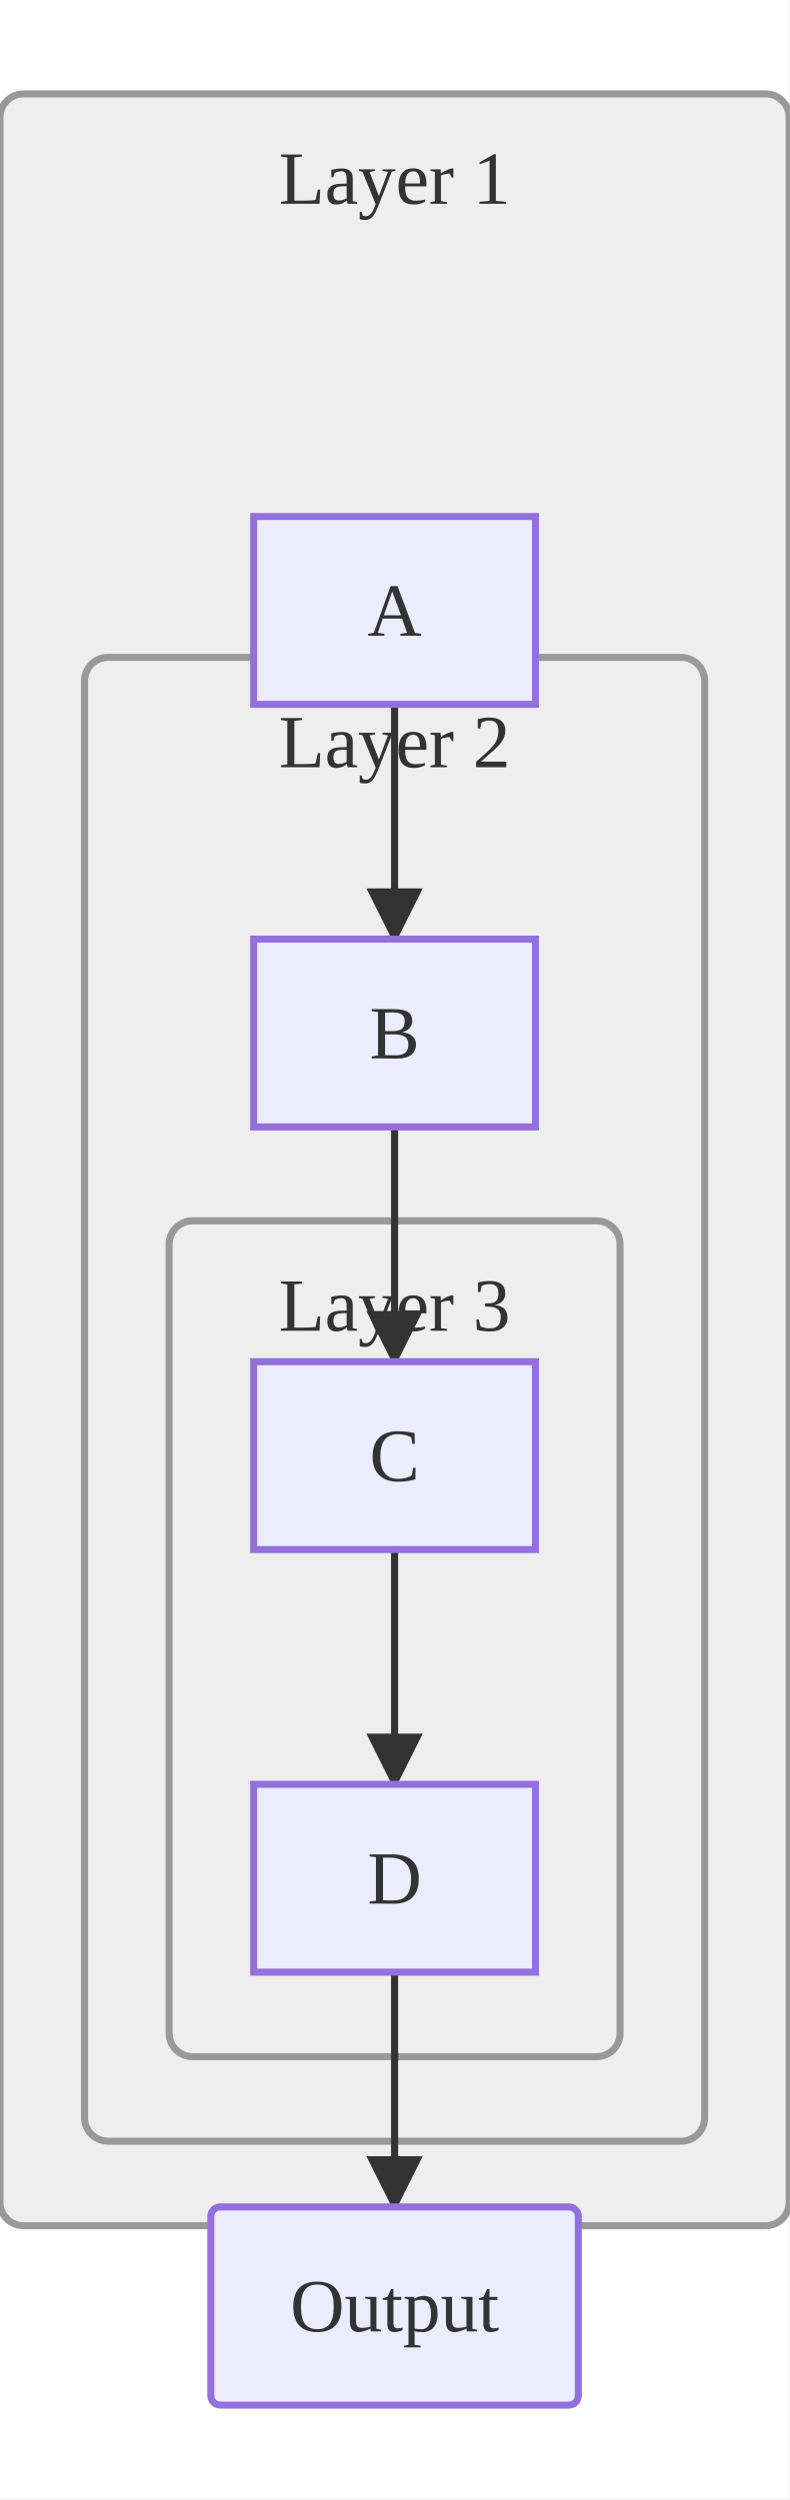
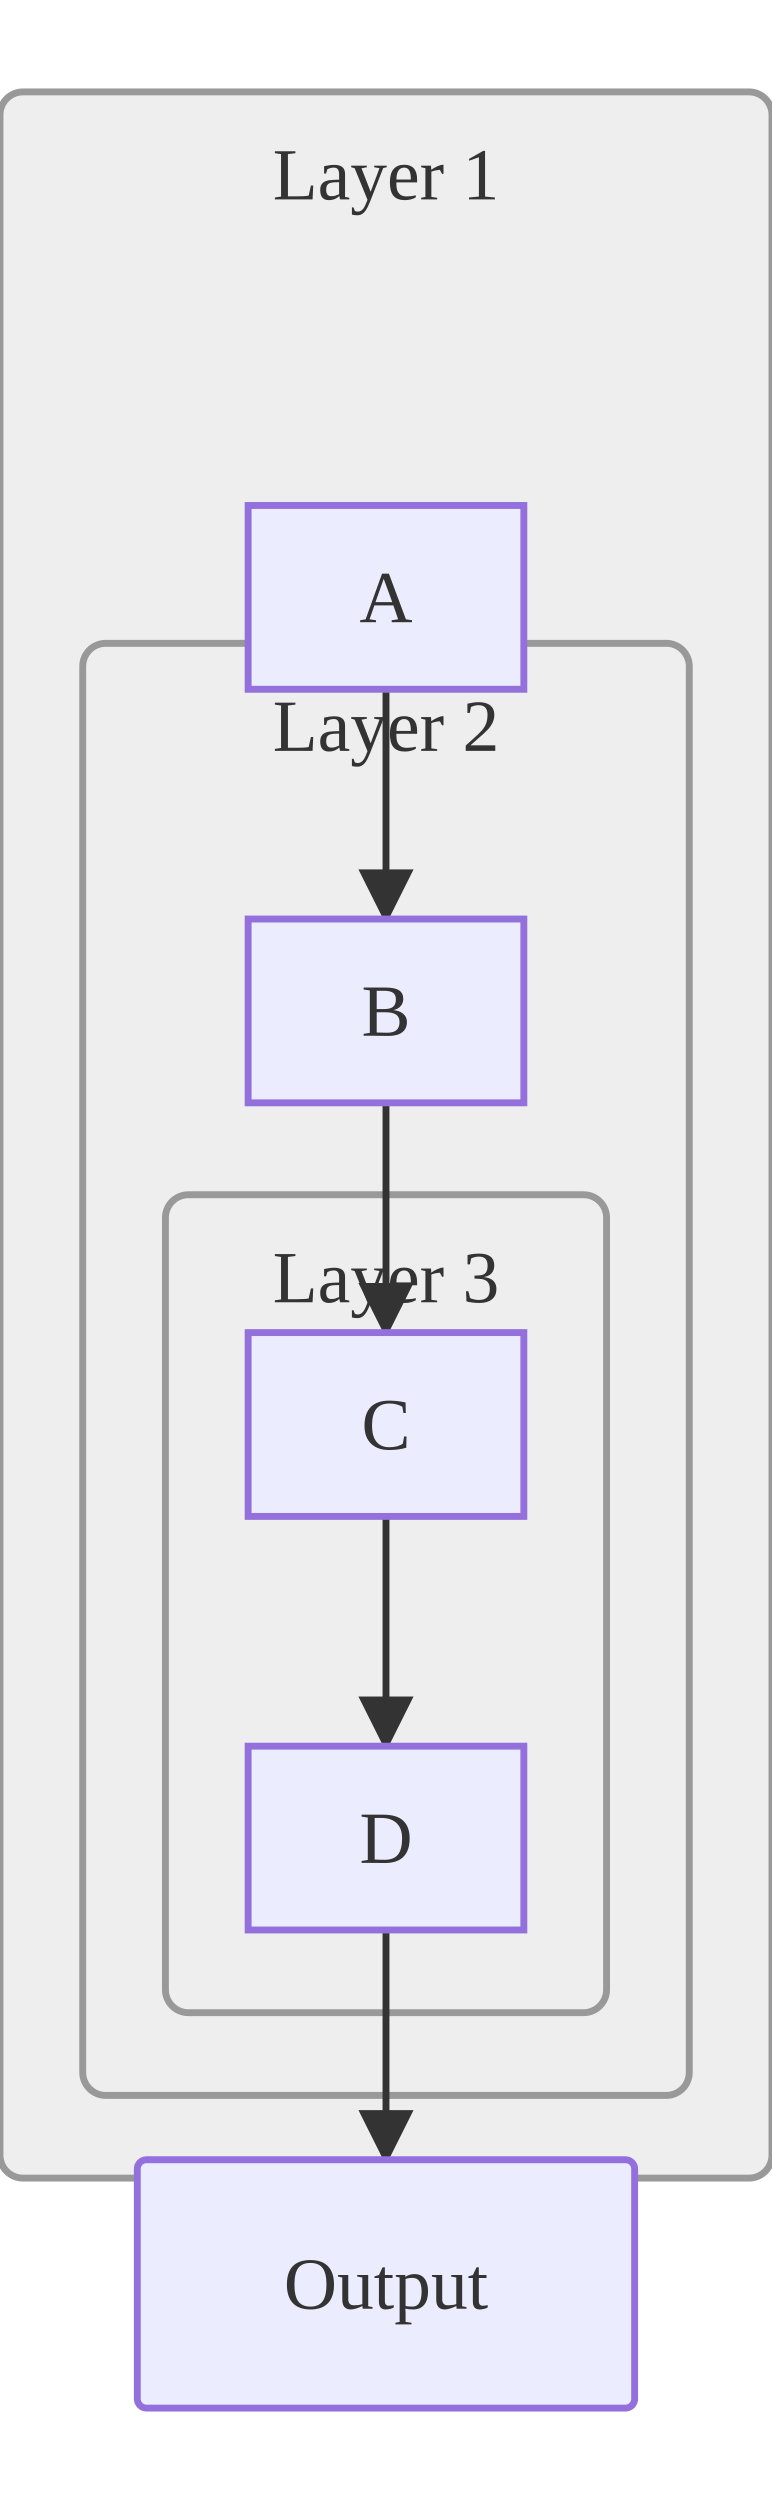
- <svg xmlns="http://www.w3.org/2000/svg" viewBox="0 0 168.00 532.20">
+ <svg xmlns="http://www.w3.org/2000/svg" viewBox="0 0 168.00 544.05">
  <defs>
    <marker id="arrow-arrow-solid" viewBox="0 0 10 10" refX="9.00" refY="5.00" markerWidth="8.00" markerHeight="8.00" orient="auto">
      <polygon points="0,0 10,5 0,10" style="fill:#333" />
    </marker>
  </defs>
-   <rect x="0.00" y="0.00" width="168.00" height="532.20" style="fill:#fff;stroke:none" />
-   <g transform="translate(24.88,0.00) translate(0,90.00)">
+   <rect x="0.00" y="0.00" width="168.00" height="544.05" style="fill:#fff;stroke:none" />
+   <g transform="translate(9.88,0.00) translate(0,90.00)">
    <g id="one">
-       <rect x="-24.88" y="-70.00" width="168.00" height="454.00" rx="5.00" ry="5.00" style="fill:#eee;stroke:#999;stroke-width:1.50" />
-       <text x="59.12" y="-52.00" text-anchor="middle" dominant-baseline="central" font-size="16.00" style="fill:#333;font-size:16.00px">Layer 1</text>
+       <rect x="-9.88" y="-70.00" width="168.00" height="454.00" rx="5.00" ry="5.00" style="fill:#eee;stroke:#999;stroke-width:1.50" />
+       <text x="74.12" y="-52.00" text-anchor="middle" dominant-baseline="central" font-size="16.00" style="fill:#333;font-size:16.00px">Layer 1</text>
      <g id="two">
-         <rect x="-6.88" y="50.00" width="132.00" height="316.00" rx="5.00" ry="5.00" style="fill:#eee;stroke:#999;stroke-width:1.50" />
-         <text x="59.12" y="68.00" text-anchor="middle" dominant-baseline="central" font-size="16.00" style="fill:#333;font-size:16.00px">Layer 2</text>
+         <rect x="8.12" y="50.00" width="132.00" height="316.00" rx="5.00" ry="5.00" style="fill:#eee;stroke:#999;stroke-width:1.50" />
+         <text x="74.12" y="68.00" text-anchor="middle" dominant-baseline="central" font-size="16.00" style="fill:#333;font-size:16.00px">Layer 2</text>
        <g id="three">
-           <rect x="11.12" y="170.00" width="96.00" height="178.00" rx="5.00" ry="5.00" style="fill:#eee;stroke:#999;stroke-width:1.50" />
-           <text x="59.12" y="188.00" text-anchor="middle" dominant-baseline="central" font-size="16.00" style="fill:#333;font-size:16.00px">Layer 3</text>
+           <rect x="26.12" y="170.00" width="96.00" height="178.00" rx="5.00" ry="5.00" style="fill:#eee;stroke:#999;stroke-width:1.50" />
+           <text x="74.12" y="188.00" text-anchor="middle" dominant-baseline="central" font-size="16.00" style="fill:#333;font-size:16.00px">Layer 3</text>
        </g>
      </g>
    </g>
-     <line x1="59.12" y1="60.00" x2="59.12" y2="110.00" style="stroke:#333;stroke-width:1.5;fill:none" marker-end="url(#arrow-arrow-solid)" />
-     <line x1="59.12" y1="150.00" x2="59.12" y2="200.00" style="stroke:#333;stroke-width:1.5;fill:none" marker-end="url(#arrow-arrow-solid)" />
-     <line x1="59.12" y1="240.00" x2="59.12" y2="290.00" style="stroke:#333;stroke-width:1.5;fill:none" marker-end="url(#arrow-arrow-solid)" />
-     <line x1="59.12" y1="330.00" x2="59.12" y2="380.00" style="stroke:#333;stroke-width:1.5;fill:none" marker-end="url(#arrow-arrow-solid)" />
-     <rect x="20.00" y="380.00" width="78.23" height="42.20" rx="2.00" ry="2.00" style="fill:#ECECFF;stroke:#9370DB;stroke-width:1.50" />
-     <text x="59.12" y="401.10" text-anchor="middle" dominant-baseline="central" font-size="16.00" style="fill:#333;font-size:16.00px">Output</text>
-     <rect x="29.12" y="20.00" width="60.00" height="40.00" style="fill:#ECECFF;stroke:#9370DB;stroke-width:1.50" />
-     <text x="59.12" y="40.00" text-anchor="middle" dominant-baseline="central" font-size="16.00" style="fill:#333;font-size:16.00px">A</text>
-     <rect x="29.12" y="110.00" width="60.00" height="40.00" style="fill:#ECECFF;stroke:#9370DB;stroke-width:1.50" />
-     <text x="59.12" y="130.00" text-anchor="middle" dominant-baseline="central" font-size="16.00" style="fill:#333;font-size:16.00px">B</text>
-     <rect x="29.12" y="200.00" width="60.00" height="40.00" style="fill:#ECECFF;stroke:#9370DB;stroke-width:1.50" />
-     <text x="59.12" y="220.00" text-anchor="middle" dominant-baseline="central" font-size="16.00" style="fill:#333;font-size:16.00px">C</text>
-     <rect x="29.12" y="290.00" width="60.00" height="40.00" style="fill:#ECECFF;stroke:#9370DB;stroke-width:1.50" />
-     <text x="59.12" y="310.00" text-anchor="middle" dominant-baseline="central" font-size="16.00" style="fill:#333;font-size:16.00px">D</text>
+     <line x1="74.12" y1="60.00" x2="74.12" y2="110.00" style="stroke:#333;stroke-width:1.5;fill:none" marker-end="url(#arrow-arrow-solid)" />
+     <line x1="74.12" y1="150.00" x2="74.12" y2="200.00" style="stroke:#333;stroke-width:1.5;fill:none" marker-end="url(#arrow-arrow-solid)" />
+     <line x1="74.12" y1="240.00" x2="74.12" y2="290.00" style="stroke:#333;stroke-width:1.5;fill:none" marker-end="url(#arrow-arrow-solid)" />
+     <line x1="74.12" y1="330.00" x2="74.12" y2="380.00" style="stroke:#333;stroke-width:1.5;fill:none" marker-end="url(#arrow-arrow-solid)" />
+     <rect x="20.00" y="380.00" width="108.23" height="54.05" rx="2.00" ry="2.00" style="fill:#ECECFF;stroke:#9370DB;stroke-width:1.50" />
+     <text x="74.12" y="407.03" text-anchor="middle" dominant-baseline="central" font-size="16.00" style="fill:#333;font-size:16.00px">Output</text>
+     <rect x="44.12" y="20.00" width="60.00" height="40.00" style="fill:#ECECFF;stroke:#9370DB;stroke-width:1.50" />
+     <text x="74.12" y="40.00" text-anchor="middle" dominant-baseline="central" font-size="16.00" style="fill:#333;font-size:16.00px">A</text>
+     <rect x="44.12" y="110.00" width="60.00" height="40.00" style="fill:#ECECFF;stroke:#9370DB;stroke-width:1.50" />
+     <text x="74.12" y="130.00" text-anchor="middle" dominant-baseline="central" font-size="16.00" style="fill:#333;font-size:16.00px">B</text>
+     <rect x="44.12" y="200.00" width="60.00" height="40.00" style="fill:#ECECFF;stroke:#9370DB;stroke-width:1.50" />
+     <text x="74.12" y="220.00" text-anchor="middle" dominant-baseline="central" font-size="16.00" style="fill:#333;font-size:16.00px">C</text>
+     <rect x="44.12" y="290.00" width="60.00" height="40.00" style="fill:#ECECFF;stroke:#9370DB;stroke-width:1.50" />
+     <text x="74.12" y="310.00" text-anchor="middle" dominant-baseline="central" font-size="16.00" style="fill:#333;font-size:16.00px">D</text>
  </g>
</svg>
